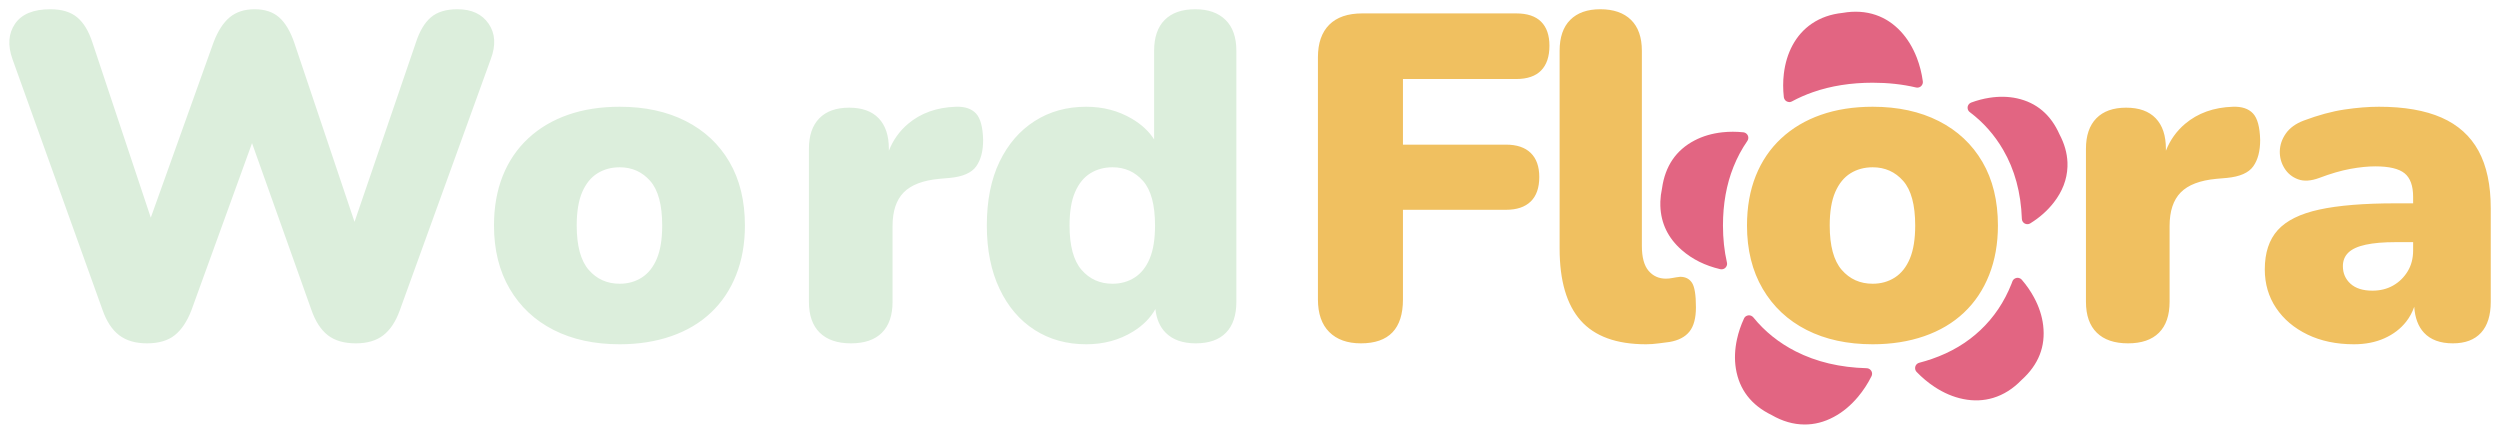
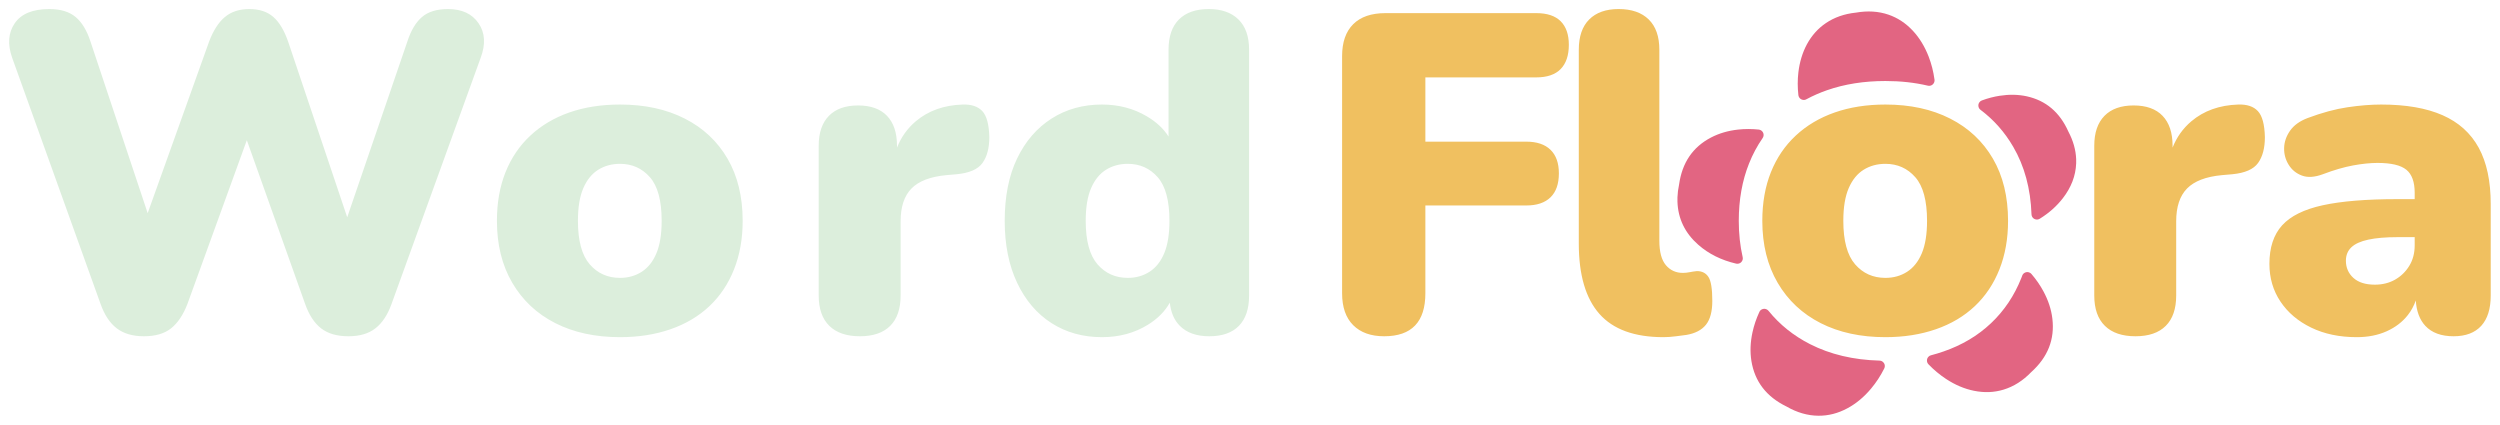
- <svg xmlns="http://www.w3.org/2000/svg" width="5410" height="939" viewBox="20 46 5410 939" role="img" aria-label="WordFlora">
-   <path fill="#E26582" d="M4166.3 235.3Q4122.6 225 4072.5 225Q4001.7 225 3943.3 245.4Q3919.3 253.8 3897.8 265.4Q3893.5 267.8 3888.7 266.3Q3883.9 264.9 3881.6 260.5Q3880.5 258.5 3880.2 256.2Q3877.3 230.6 3880.2 205.9Q3884.3 171.4 3899 144Q3914.8 114.8 3940.9 97.1Q3969.2 77.9 4007.3 73.9Q4046.2 67.1 4079.3 78.4Q4109.8 88.9 4133.2 114Q4155 137.5 4168 170.9Q4177.4 195.3 4181 222Q4181.6 226.9 4178.6 230.9Q4175.6 234.8 4170.7 235.5Q4168.5 235.8 4166.3 235.3ZM3814.2 732.8Q3851.2 778.5 3905.9 806.4Q3973 840.5 4059.5 842.8Q4064.5 843 4067.9 846.6Q4071.3 850.2 4071.2 855.1Q4071.1 857.8 4069.9 860.2Q4057.8 884.4 4040.8 904.7Q4017.2 932.9 3988.2 948.3Q3957.3 964.9 3924.4 964.6Q3888.7 964.3 3853.9 944.2Q3787.5 911.9 3776.4 843.6Q3771.6 813.4 3778.8 780.2Q3783.8 757.3 3794 735.3Q3796 730.8 3800.7 729.1Q3805.4 727.4 3809.9 729.5Q3812.4 730.7 3814.2 732.8ZM4173.3 831Q4187.5 827.3 4201 822.6Q4262.1 801.5 4305.7 760.3Q4349.6 718.9 4372.9 660.1Q4373.9 657.6 4374.8 655Q4376.6 650.3 4381.1 648.3Q4385.6 646.2 4390.3 648Q4393.2 649 4395.2 651.4Q4410.7 669.4 4421.6 689.6Q4437.8 719.6 4441.4 750Q4449.7 818.7 4394.7 868.2L4394.7 868.2Q4367.1 896.8 4333.3 907Q4302.2 916.4 4268.3 909.5Q4236.5 903.1 4206.3 883.2Q4185.4 869.4 4167.6 850.9Q4164.2 847.3 4164.3 842.3Q4164.4 837.4 4168 833.9Q4170.2 831.7 4173.3 831ZM3742.6 628.5Q3693.5 617 3659.3 587.1Q3614.9 548.2 3613 491.6Q3613 491.4 3613 491.2V482.5Q3613 482.3 3613 482.1Q3613.5 468.2 3616.6 453.7Q3626.7 381.4 3687.1 349.9Q3713.9 335.9 3747.2 332.3Q3769.5 329.9 3792.6 332.3Q3797.5 332.9 3800.7 336.7Q3803.8 340.6 3803.3 345.5Q3803 348.6 3801.2 351.1Q3783.3 376.9 3771.2 407.2Q3748.5 464 3748.5 534Q3748.5 576.5 3757.1 614.2Q3758.2 619 3755.5 623.2Q3752.9 627.4 3748 628.5Q3745.3 629.1 3742.6 628.5ZM4494 398V406.5Q4494 406.8 4494 407Q4492.4 448.2 4464.4 484.2Q4444 510.5 4413.6 529.3Q4409.3 531.9 4404.5 530.8Q4399.6 529.6 4397 525.4Q4395.4 522.7 4395.3 519.5Q4392.3 434.5 4354.9 370.3Q4326.7 321.8 4282.7 288.7Q4278.7 285.7 4278 280.8Q4277.3 275.9 4280.3 271.9Q4282.4 269.1 4285.7 267.9Q4305.2 260.7 4325.1 257.6Q4356.7 252.7 4384.8 258.8Q4448.3 272.8 4476.7 336.6Q4492.8 367 4494 397.6Q4494 397.8 4494 398Z" />
-   <path fill="#DCEEDC" d="M338 789Q301 789 278 771.5Q255 754 242 717L47 174Q31 129 52.5 97.5Q74 66 129 66Q166 66 187 83.5Q208 101 220 138L346.3 517L482 138Q496 101 517 83.5Q538 66 571 66Q604 66 624 83.5Q644 101 657 139L787.2 526.1L920 138Q932 101 952.5 83.5Q973 66 1010 66Q1056 66 1077.5 97.5Q1099 129 1082 174L885 718Q872 754 849.5 771.5Q827 789 790 789Q752 789 729.5 771.5Q707 754 694 717L565.4 355.8L434 718Q420 754 398 771.5Q376 789 338 789ZM2370.5 791Q2307.5 791 2259 760Q2210.5 729 2183 671Q2155.5 613 2155.5 534Q2155.5 453 2183 396Q2210.5 339 2259 308Q2307.5 277 2370.5 277Q2425.5 277 2469.5 303Q2500.9 321.5 2517.5 347.7V156Q2517.5 112 2540.5 89Q2563.5 66 2606.5 66Q2648.5 66 2672 89Q2695.5 112 2695.5 156V699Q2695.5 743 2673 766Q2650.5 789 2607.5 789Q2565.5 789 2542.5 766Q2523.8 747.3 2520.3 714.8Q2504.1 743.7 2472 763.5Q2427.5 791 2370.5 791ZM1361 791Q1279 791 1218 760Q1157 729 1123 671Q1089 613 1089 534Q1089 474 1108 426.5Q1127 379 1163 345.5Q1199 312 1249 294.5Q1299 277 1361 277Q1443 277 1504 308Q1565 339 1598.5 396.5Q1632 454 1632 534Q1632 593 1613 641Q1594 689 1558.5 722.5Q1523 756 1472.5 773.5Q1422 791 1361 791ZM1861.5 789Q1817.5 789 1794 766Q1770.5 743 1770.5 699V368Q1770.5 325 1793 302Q1815.5 279 1857.5 279Q1899.5 279 1921.5 302Q1943.5 325 1943.5 368V372.2Q1957.2 337.5 1985 314Q2026.5 279 2088.5 277Q2117.5 276 2132 291.5Q2146.5 307 2147.5 349Q2147.5 385 2132.5 406Q2117.5 427 2075.5 431L2052.5 433Q1999.5 438 1975.5 462.5Q1951.5 487 1951.5 535V699Q1951.5 743 1928.5 766Q1905.5 789 1861.5 789ZM1361 660Q1388 660 1409 646.5Q1430 633 1441.5 605.5Q1453 578 1453 534Q1453 467 1427 437.5Q1401 408 1361 408Q1334 408 1313 421Q1292 434 1280 461.5Q1268 489 1268 534Q1268 600 1294 630Q1320 660 1361 660ZM2427.5 660Q2454.5 660 2475.5 646.5Q2496.5 633 2508 605.5Q2519.5 578 2519.5 534Q2519.5 467 2493.5 437.5Q2467.5 408 2427.5 408Q2400.5 408 2379.5 421Q2358.5 434 2346.5 461.5Q2334.5 489 2334.5 534Q2334.5 600 2360.5 630Q2386.5 660 2427.5 660Z" />
-   <path fill="#F0C060" d="M4072.5 791Q3990.5 791 3929.5 760Q3868.5 729 3834.5 671Q3800.5 613 3800.5 534Q3800.5 474 3819.5 426.5Q3838.5 379 3874.5 345.5Q3910.5 312 3960.5 294.5Q4010.5 277 4072.5 277Q4154.5 277 4215.5 308Q4276.5 339 4310 396.5Q4343.5 454 4343.5 534Q4343.5 593 4324.5 641Q4305.5 689 4270 722.5Q4234.5 756 4184 773.5Q4133.5 791 4072.5 791ZM2965 789Q2921 789 2896.5 764.5Q2872 740 2872 694V170Q2872 124 2896.5 99.5Q2921 75 2968 75H3301Q3337 75 3355 93Q3373 111 3373 145Q3373 180 3355 198.5Q3337 217 3301 217H3056V359H3279Q3314 359 3332.5 377Q3351 395 3351 429Q3351 464 3332.5 482Q3314 500 3279 500H3056V694Q3056 789 2965 789ZM5114 791Q5057 791 5013.5 770Q4970 749 4945.5 712.5Q4921 676 4921 629Q4921 575 4949 544Q4977 513 5039 499.5Q5101 486 5204 486H5242V472Q5242 436 5223.5 421Q5205 406 5160 406Q5136 406 5106 411.5Q5076 417 5039 431Q5012 441 4993 434Q4974 427 4963.5 410Q4953 393 4953.5 373Q4954 353 4966.5 335Q4979 317 5005 307Q5053 289 5093.5 283Q5134 277 5168 277Q5250 277 5303.5 300.5Q5357 324 5383.5 372.5Q5410 421 5410 497V699Q5410 743 5389 766Q5368 789 5328 789Q5287 789 5265.5 766Q5246.8 745.9 5244.4 709.9Q5238.2 727.7 5227 742Q5209 765 5180 778Q5151 791 5114 791ZM3582 791Q3486 791 3440.5 739.5Q3395 688 3395 584V156Q3395 112 3418 89Q3441 66 3483 66Q3526 66 3549.5 89Q3573 112 3573 156V578Q3573 615 3587.5 632Q3602 649 3625 649Q3632 649 3639.5 647.5Q3647 646 3656 645Q3673 645 3681.5 658Q3690 671 3690 711Q3690 746 3676 763.5Q3662 781 3633 786Q3625 787 3610 789Q3595 791 3582 791ZM4625 789Q4581 789 4557.5 766Q4534 743 4534 699V368Q4534 325 4556.5 302Q4579 279 4621 279Q4663 279 4685 302Q4707 325 4707 368V372.2Q4720.7 337.5 4748.5 314Q4790 279 4852 277Q4881 276 4895.5 291.5Q4910 307 4911 349Q4911 385 4896 406Q4881 427 4839 431L4816 433Q4763 438 4739 462.5Q4715 487 4715 535V699Q4715 743 4692 766Q4669 789 4625 789ZM4072.5 660Q4099.5 660 4120.5 646.5Q4141.5 633 4153 605.5Q4164.5 578 4164.5 534Q4164.5 467 4138.5 437.5Q4112.5 408 4072.5 408Q4045.5 408 4024.5 421Q4003.5 434 3991.5 461.5Q3979.5 489 3979.5 534Q3979.5 600 4005.5 630Q4031.5 660 4072.5 660ZM5242 570H5204Q5165 570 5139.5 575.5Q5114 581 5102 592.5Q5090 604 5090 622Q5090 645 5106.5 660Q5123 675 5154 675Q5179 675 5198.5 664Q5218 653 5230 633.5Q5242 614 5242 588V570Z" />
+ <svg xmlns="http://www.w3.org/2000/svg" width="5524" height="939" viewBox="20 46 5524 939" role="img" aria-label="WordFlora">
+   <path fill="#E26582" d="M4279.8 235.3Q4236.1 225 4186 225Q4115.2 225 4056.8 245.4Q4032.8 253.8 4011.3 265.4Q4007 267.8 4002.2 266.3Q3997.4 264.9 3995.1 260.5Q3994 258.5 3993.7 256.2Q3990.8 230.6 3993.7 205.9Q3997.8 171.4 4012.5 144Q4028.3 114.8 4054.4 97.1Q4082.7 77.9 4120.8 73.9Q4159.7 67.1 4192.8 78.4Q4223.3 88.9 4246.7 114Q4268.5 137.5 4281.5 170.9Q4290.9 195.3 4294.5 222Q4295.1 226.9 4292.1 230.9Q4289.1 234.8 4284.2 235.5Q4282 235.8 4279.8 235.3ZM3927.7 732.8Q3964.7 778.5 4019.4 806.4Q4086.5 840.5 4173 842.8Q4178 843 4181.4 846.6Q4184.8 850.2 4184.7 855.1Q4184.6 857.8 4183.4 860.2Q4171.3 884.4 4154.3 904.7Q4130.7 932.9 4101.7 948.3Q4070.8 964.9 4037.9 964.6Q4002.2 964.3 3967.4 944.2Q3901 911.9 3889.9 843.6Q3885.1 813.4 3892.3 780.2Q3897.3 757.3 3907.5 735.3Q3909.5 730.8 3914.2 729.1Q3918.9 727.4 3923.4 729.5Q3925.9 730.7 3927.7 732.8ZM4286.8 831Q4301 827.3 4314.5 822.6Q4375.6 801.5 4419.2 760.3Q4463.1 718.9 4486.4 660.1Q4487.4 657.6 4488.3 655Q4490.1 650.3 4494.6 648.3Q4499.1 646.2 4503.8 648Q4506.7 649 4508.7 651.4Q4524.2 669.4 4535.1 689.6Q4551.3 719.6 4554.9 750Q4563.2 818.7 4508.2 868.2L4508.2 868.2Q4480.6 896.8 4446.8 907Q4415.7 916.4 4381.8 909.5Q4350 903.1 4319.8 883.2Q4298.9 869.4 4281.1 850.9Q4277.7 847.3 4277.8 842.3Q4277.9 837.4 4281.5 833.9Q4283.7 831.7 4286.8 831ZM3856.1 628.5Q3807 617 3772.8 587.1Q3728.4 548.2 3726.5 491.6Q3726.5 491.4 3726.5 491.2V482.5Q3726.5 482.3 3726.5 482.1Q3727 468.2 3730.1 453.7Q3740.2 381.4 3800.6 349.9Q3827.4 335.9 3860.7 332.3Q3883 329.9 3906.1 332.3Q3911 332.9 3914.2 336.7Q3917.3 340.6 3916.8 345.5Q3916.5 348.6 3914.7 351.1Q3896.8 376.9 3884.7 407.2Q3862 464 3862 534Q3862 576.5 3870.6 614.2Q3871.7 619 3869 623.2Q3866.4 627.4 3861.5 628.5Q3858.8 629.1 3856.1 628.5ZM4607.5 398V406.5Q4607.5 406.8 4607.5 407Q4605.9 448.2 4577.9 484.2Q4557.5 510.5 4527.1 529.3Q4522.8 531.9 4518 530.8Q4513.1 529.6 4510.5 525.4Q4508.9 522.7 4508.8 519.5Q4505.8 434.5 4468.4 370.3Q4440.2 321.8 4396.2 288.7Q4392.2 285.7 4391.5 280.8Q4390.8 275.9 4393.8 271.9Q4395.9 269.1 4399.2 267.9Q4418.7 260.7 4438.6 257.6Q4470.2 252.7 4498.3 258.8Q4561.8 272.8 4590.2 336.6Q4606.3 367 4607.5 397.6Q4607.5 397.8 4607.5 398Z" />
+   <path fill="#DCEEDC" d="M338 789Q301 789 278 771.5Q255 754 242 717L47 174Q31 129 52.5 97.5Q74 66 129 66Q166 66 187 83.5Q208 101 220 138L346.3 517L482 138Q496 101 517 83.5Q538 66 571 66Q604 66 624 83.5Q644 101 657 139L787.2 526.1L920 138Q932 101 952.5 83.5Q973 66 1010 66Q1056 66 1077.5 97.5Q1099 129 1082 174L885 718Q872 754 849.5 771.5Q827 789 790 789Q752 789 729.5 771.5Q707 754 694 717L565.4 355.8L434 718Q420 754 398 771.5Q376 789 338 789ZM2455 791Q2392 791 2343.5 760Q2295 729 2267.5 671Q2240 613 2240 534Q2240 453 2267.5 396Q2295 339 2343.5 308Q2392 277 2455 277Q2510 277 2554 303Q2585.4 321.5 2602 347.7V156Q2602 112 2625 89Q2648 66 2691 66Q2733 66 2756.5 89Q2780 112 2780 156V699Q2780 743 2757.5 766Q2735 789 2692 789Q2650 789 2627 766Q2608.3 747.3 2604.8 714.8Q2588.6 743.7 2556.5 763.5Q2512 791 2455 791ZM1390 791Q1308 791 1247 760Q1186 729 1152 671Q1118 613 1118 534Q1118 474 1137 426.5Q1156 379 1192 345.5Q1228 312 1278 294.5Q1328 277 1390 277Q1472 277 1533 308Q1594 339 1627.5 396.5Q1661 454 1661 534Q1661 593 1642 641Q1623 689 1587.5 722.5Q1552 756 1501.5 773.5Q1451 791 1390 791ZM1920 789Q1876 789 1852.5 766Q1829 743 1829 699V368Q1829 325 1851.5 302Q1874 279 1916 279Q1958 279 1980 302Q2002 325 2002 368V372.2Q2015.7 337.5 2043.5 314Q2085 279 2147 277Q2176 276 2190.5 291.5Q2205 307 2206 349Q2206 385 2191 406Q2176 427 2134 431L2111 433Q2058 438 2034 462.5Q2010 487 2010 535V699Q2010 743 1987 766Q1964 789 1920 789ZM1390 660Q1417 660 1438 646.5Q1459 633 1470.5 605.5Q1482 578 1482 534Q1482 467 1456 437.5Q1430 408 1390 408Q1363 408 1342 421Q1321 434 1309 461.5Q1297 489 1297 534Q1297 600 1323 630Q1349 660 1390 660ZM2512 660Q2539 660 2560 646.5Q2581 633 2592.5 605.5Q2604 578 2604 534Q2604 467 2578 437.5Q2552 408 2512 408Q2485 408 2464 421Q2443 434 2431 461.5Q2419 489 2419 534Q2419 600 2445 630Q2471 660 2512 660Z" />
+   <path fill="#F0C060" d="M4186 791Q4104 791 4043 760Q3982 729 3948 671Q3914 613 3914 534Q3914 474 3933 426.5Q3952 379 3988 345.5Q4024 312 4074 294.5Q4124 277 4186 277Q4268 277 4329 308Q4390 339 4423.5 396.5Q4457 454 4457 534Q4457 593 4438 641Q4419 689 4383.5 722.5Q4348 756 4297.5 773.5Q4247 791 4186 791ZM3078.5 789Q3034.5 789 3010 764.5Q2985.5 740 2985.5 694V170Q2985.5 124 3010 99.5Q3034.5 75 3081.5 75H3414.5Q3450.5 75 3468.5 93Q3486.5 111 3486.5 145Q3486.5 180 3468.5 198.5Q3450.5 217 3414.5 217H3169.5V359H3392.5Q3427.5 359 3446 377Q3464.5 395 3464.5 429Q3464.5 464 3446 482Q3427.5 500 3392.5 500H3169.5V694Q3169.5 789 3078.5 789ZM5227.5 791Q5170.5 791 5127 770Q5083.5 749 5059 712.5Q5034.5 676 5034.5 629Q5034.5 575 5062.5 544Q5090.5 513 5152.5 499.5Q5214.5 486 5317.5 486H5355.5V472Q5355.5 436 5337 421Q5318.5 406 5273.5 406Q5249.5 406 5219.5 411.5Q5189.5 417 5152.5 431Q5125.5 441 5106.5 434Q5087.5 427 5077 410Q5066.5 393 5067 373Q5067.5 353 5080 335Q5092.5 317 5118.5 307Q5166.5 289 5207 283Q5247.5 277 5281.5 277Q5363.5 277 5417 300.5Q5470.5 324 5497 372.5Q5523.5 421 5523.5 497V699Q5523.5 743 5502.5 766Q5481.5 789 5441.5 789Q5400.5 789 5379 766Q5360.3 745.9 5357.9 709.9Q5351.7 727.7 5340.5 742Q5322.5 765 5293.5 778Q5264.5 791 5227.5 791ZM3695.5 791Q3599.5 791 3554 739.5Q3508.5 688 3508.5 584V156Q3508.5 112 3531.5 89Q3554.5 66 3596.5 66Q3639.5 66 3663 89Q3686.5 112 3686.5 156V578Q3686.5 615 3701 632Q3715.5 649 3738.5 649Q3745.5 649 3753 647.5Q3760.5 646 3769.5 645Q3786.5 645 3795 658Q3803.5 671 3803.5 711Q3803.5 746 3789.5 763.5Q3775.5 781 3746.5 786Q3738.5 787 3723.5 789Q3708.5 791 3695.5 791ZM4738.5 789Q4694.5 789 4671 766Q4647.5 743 4647.5 699V368Q4647.5 325 4670 302Q4692.5 279 4734.5 279Q4776.5 279 4798.5 302Q4820.5 325 4820.5 368V372.2Q4834.2 337.5 4862 314Q4903.5 279 4965.5 277Q4994.5 276 5009 291.5Q5023.5 307 5024.5 349Q5024.5 385 5009.5 406Q4994.5 427 4952.5 431L4929.5 433Q4876.5 438 4852.5 462.5Q4828.5 487 4828.5 535V699Q4828.5 743 4805.5 766Q4782.5 789 4738.5 789ZM4186 660Q4213 660 4234 646.5Q4255 633 4266.5 605.5Q4278 578 4278 534Q4278 467 4252 437.5Q4226 408 4186 408Q4159 408 4138 421Q4117 434 4105 461.5Q4093 489 4093 534Q4093 600 4119 630Q4145 660 4186 660ZM5355.5 570H5317.5Q5278.5 570 5253 575.5Q5227.5 581 5215.5 592.5Q5203.5 604 5203.5 622Q5203.5 645 5220 660Q5236.5 675 5267.5 675Q5292.5 675 5312 664Q5331.5 653 5343.5 633.5Q5355.5 614 5355.5 588V570Z" />
</svg>
